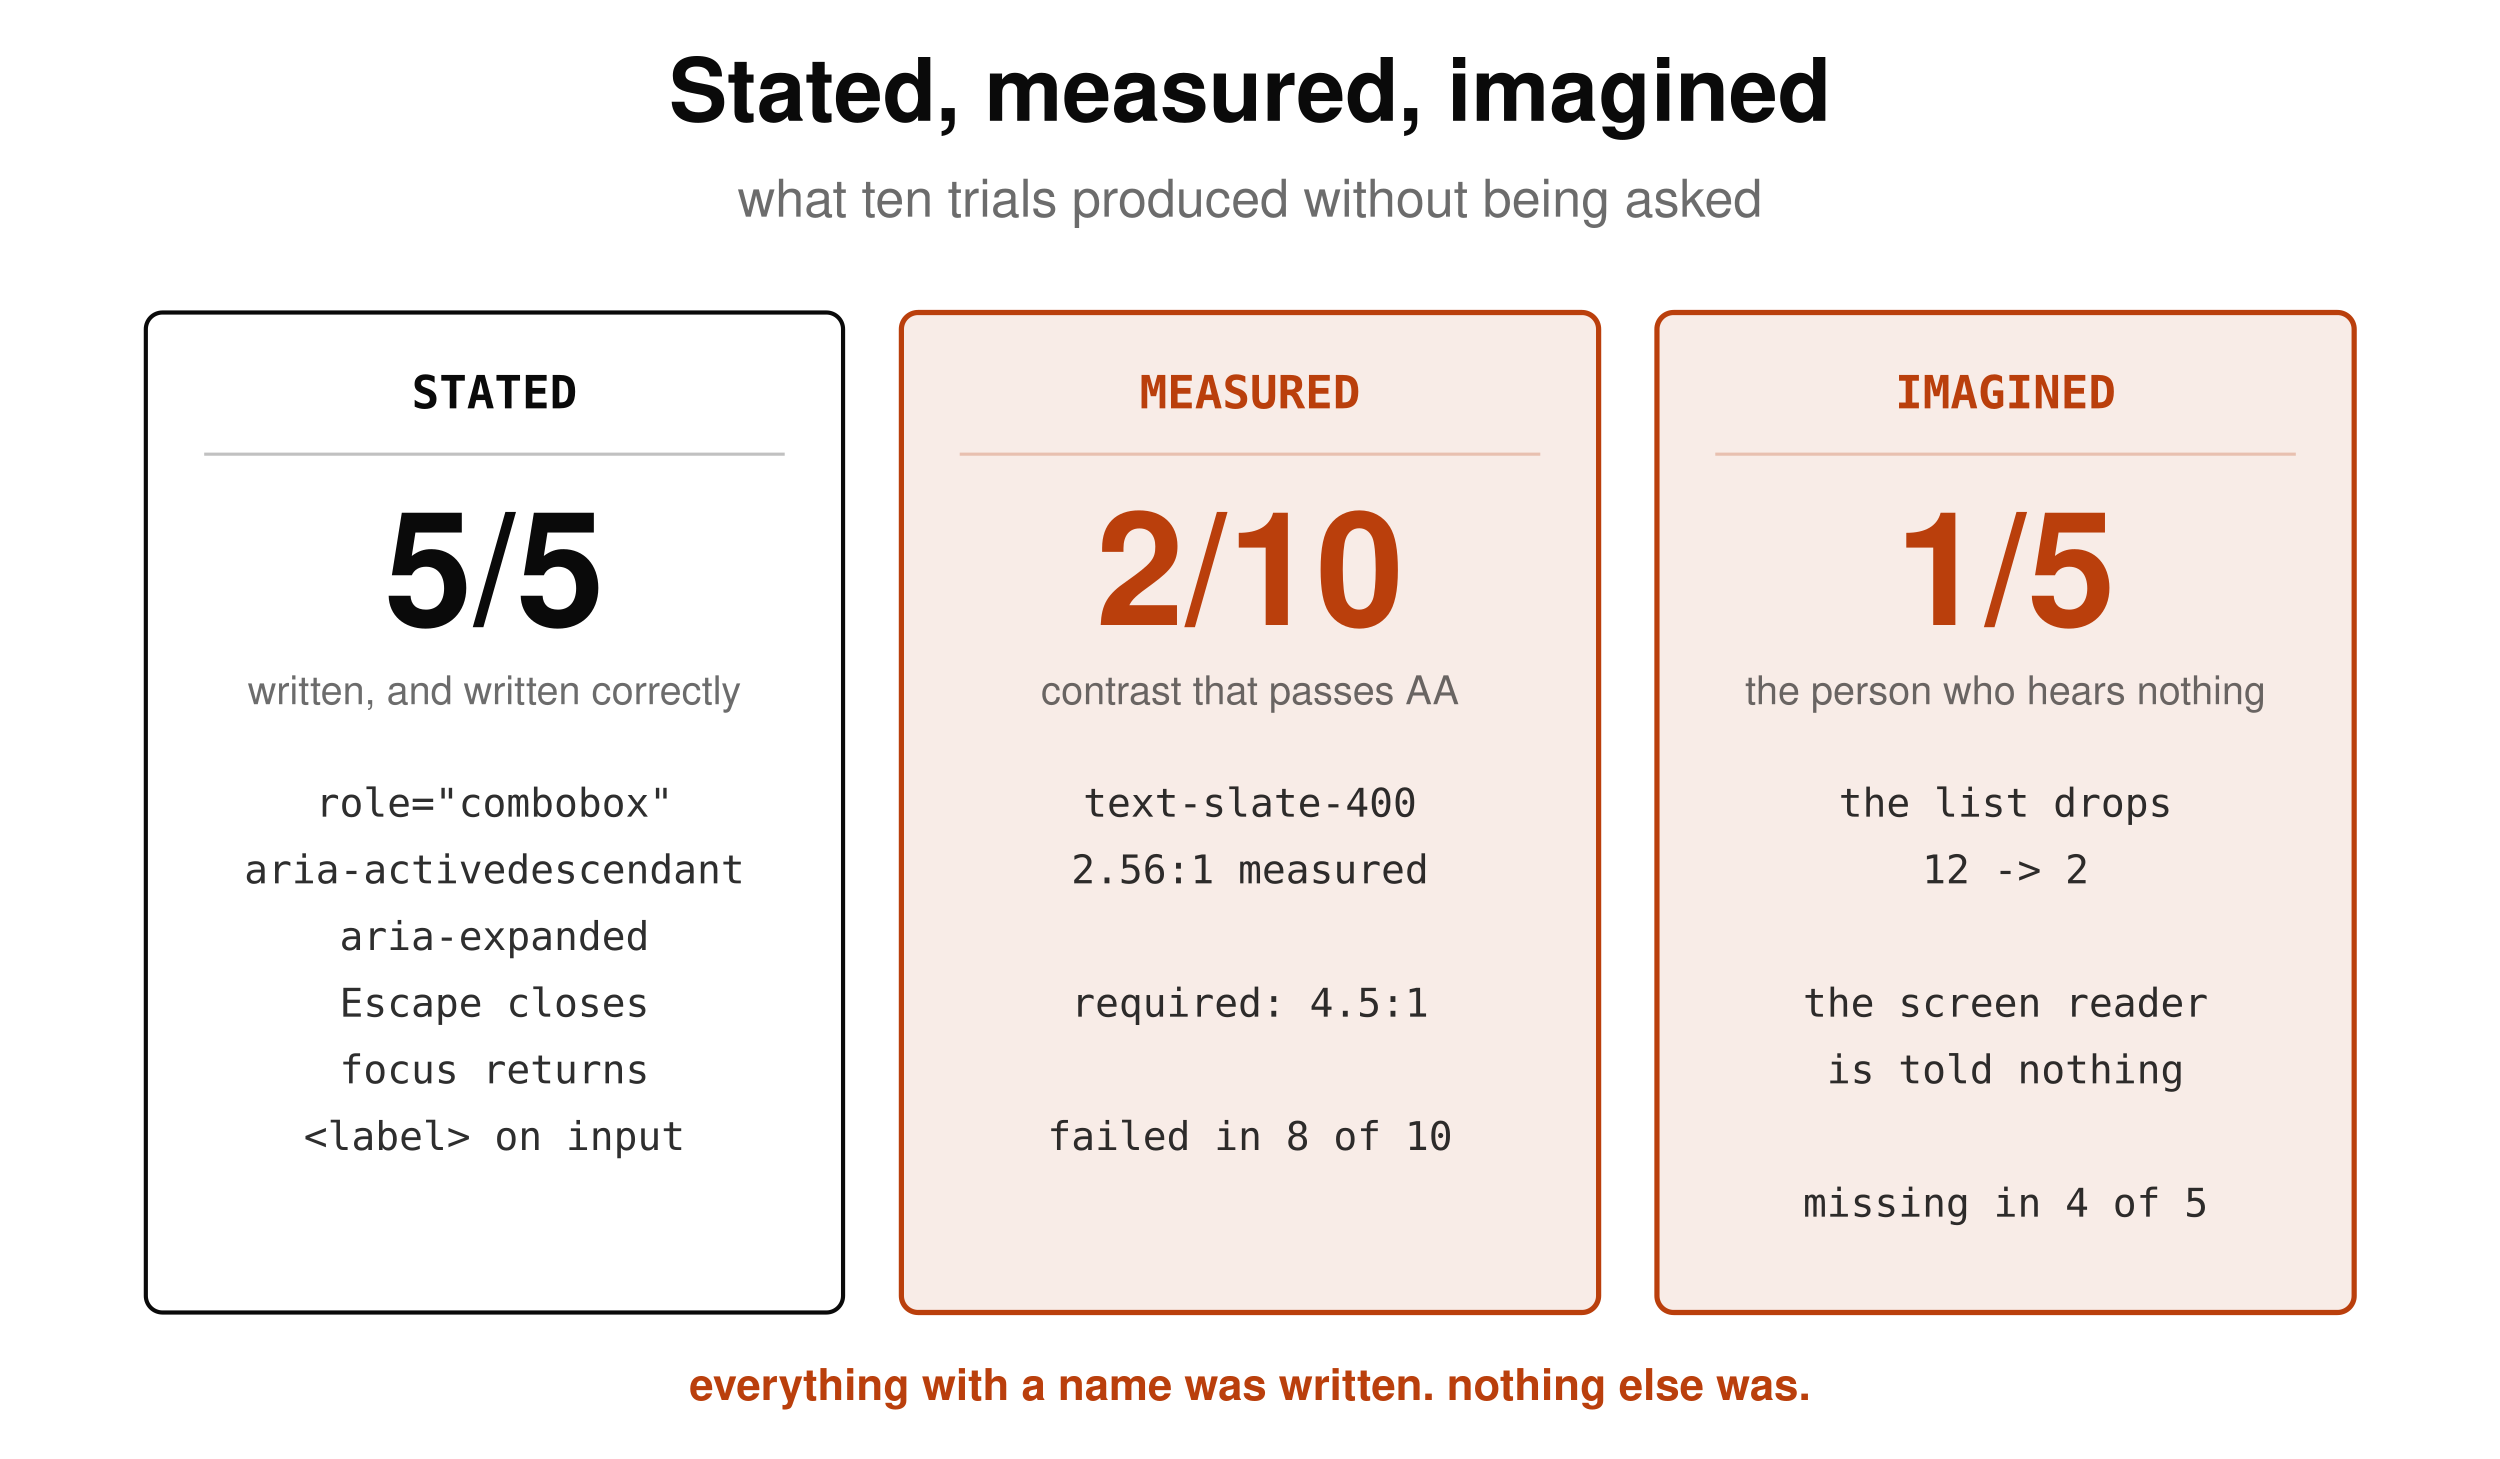
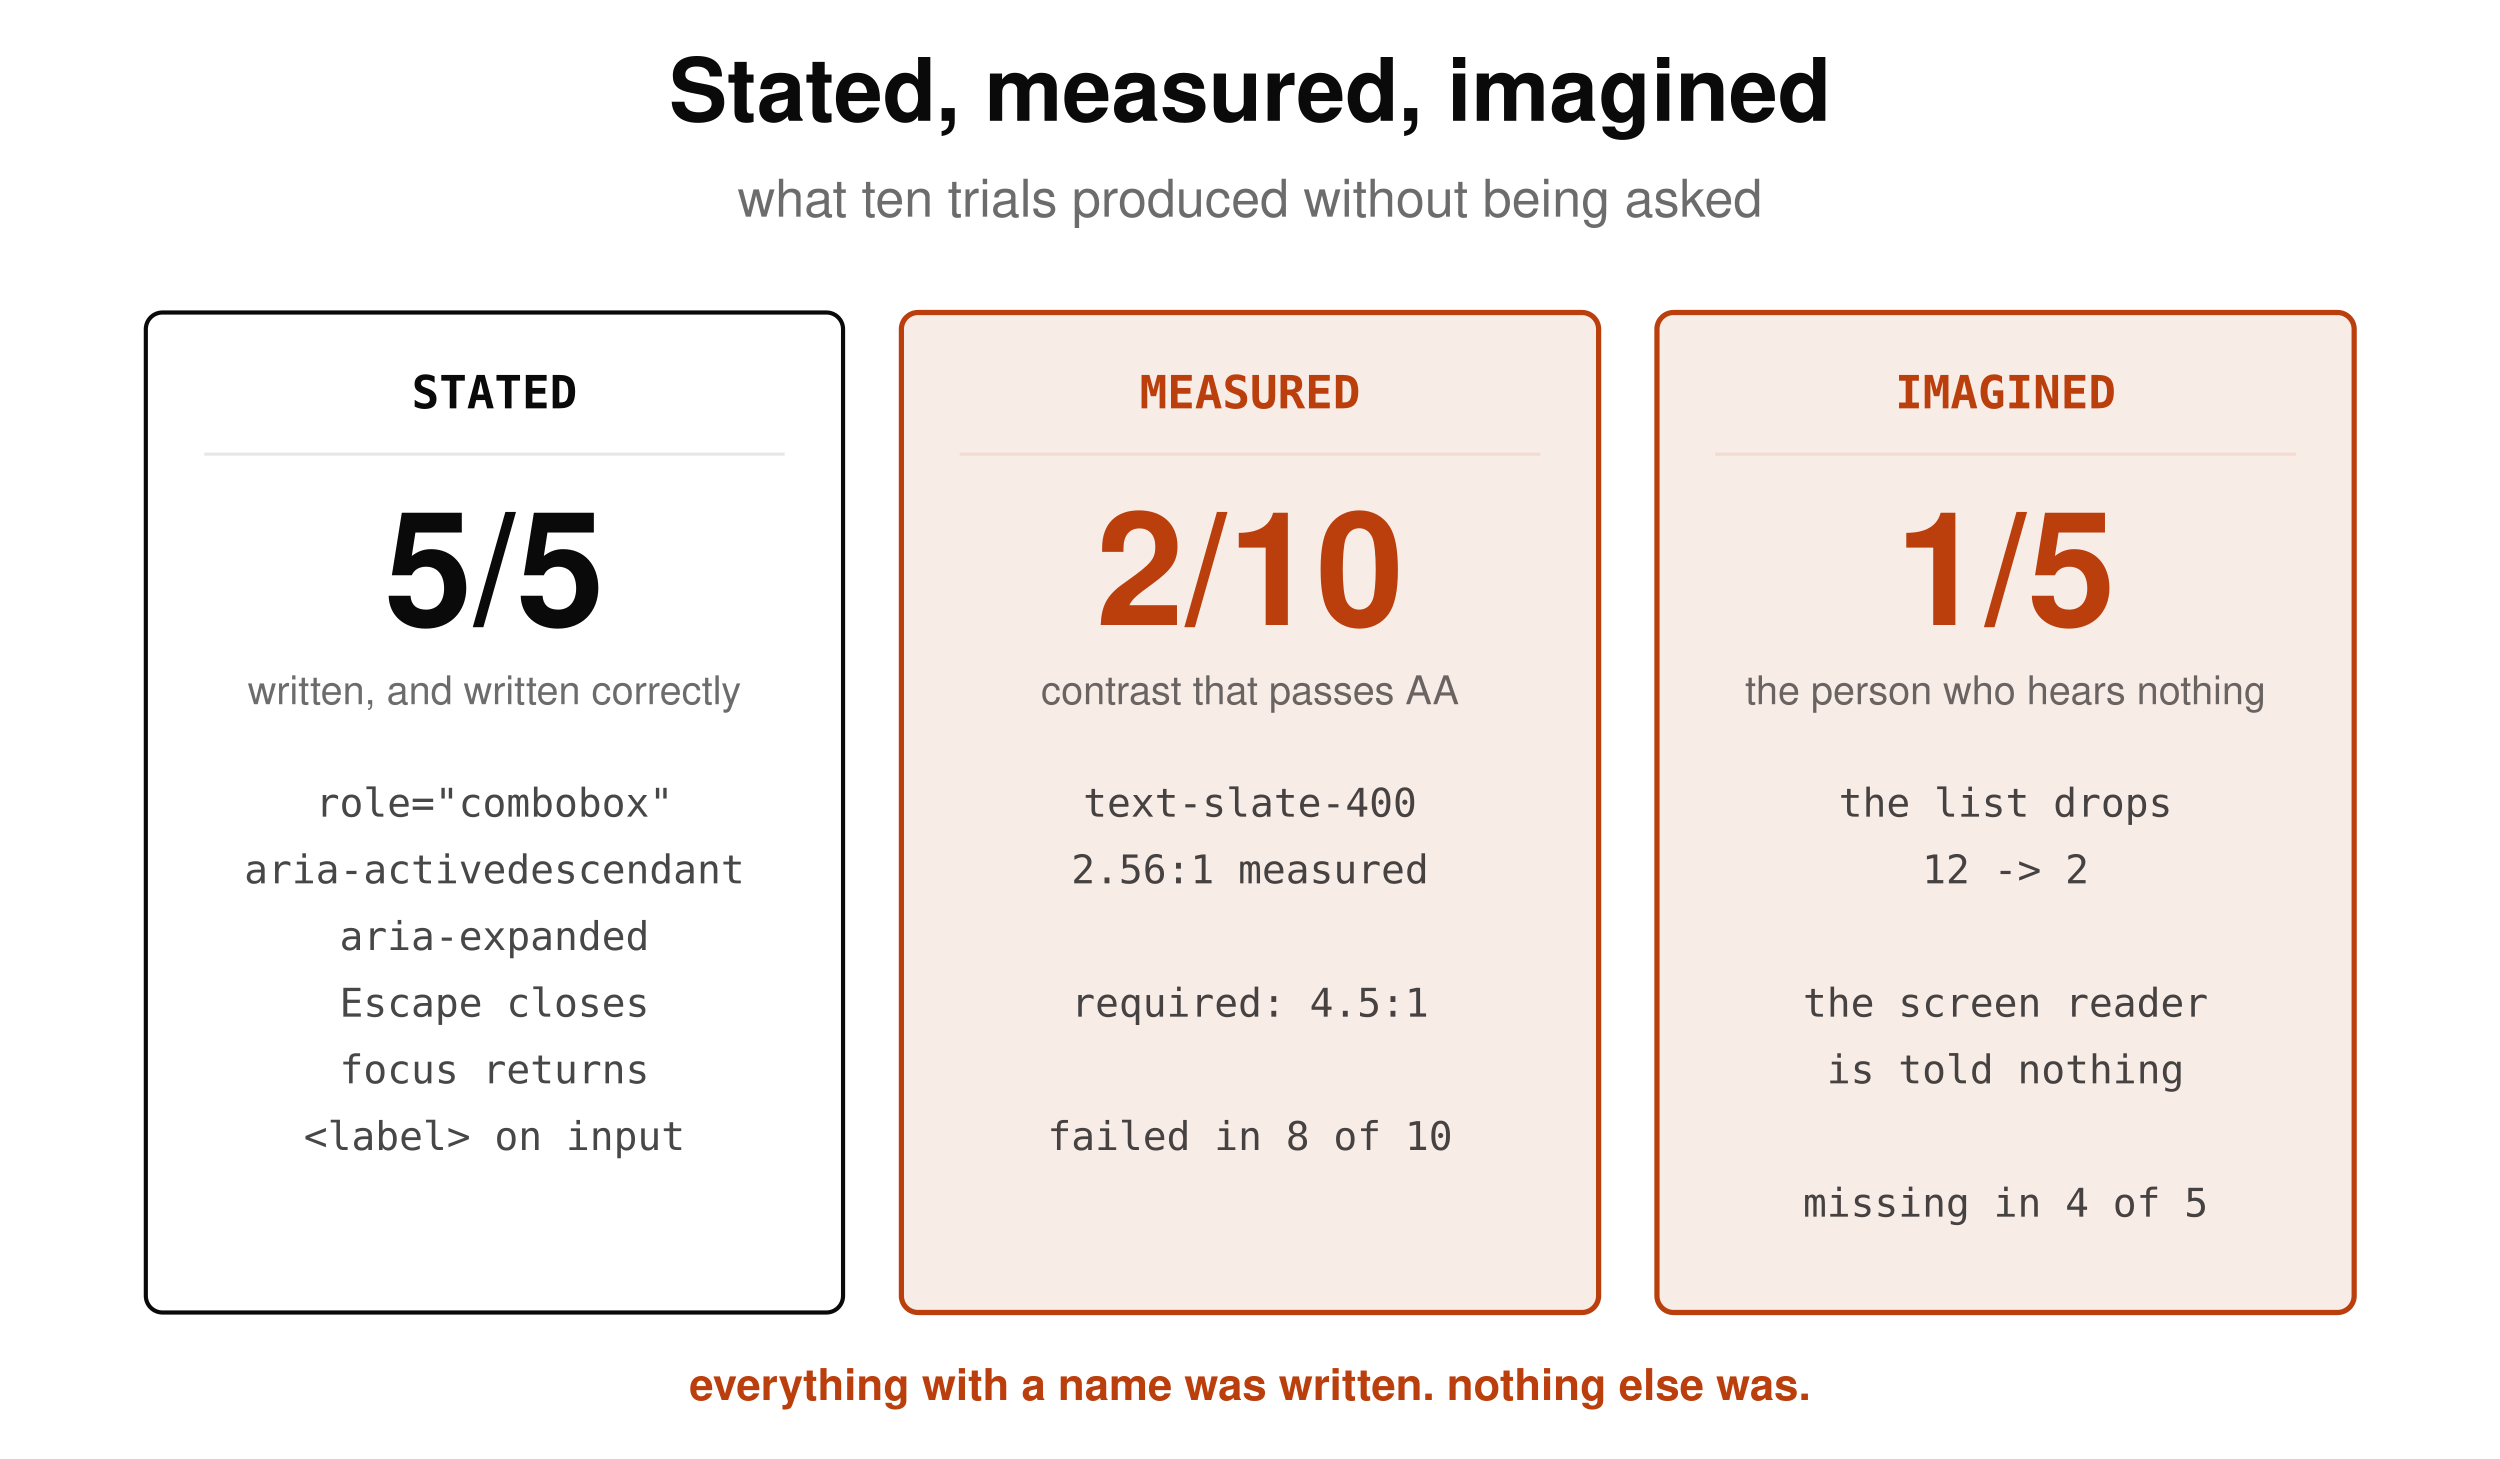
<svg xmlns="http://www.w3.org/2000/svg" viewBox="0 0 1200 700" width="1200" height="700" role="img" aria-labelledby="t d">
  <text x="600" y="58" font-family="Geist, Helvetica, Arial, sans-serif" font-size="42" fill="#0a0a0a" fill-opacity="1" text-anchor="middle" font-weight="700">Stated, measured, imagined</text>
  <text x="600" y="104" font-family="Geist, Helvetica, Arial, sans-serif" font-size="25" fill="#0a0a0a" fill-opacity="0.6" text-anchor="middle" font-weight="400">what ten trials produced without being asked</text>
  <rect x="70" y="150" width="334.667" height="480" rx="8" fill="none" fill-opacity="1" stroke="#0a0a0a" stroke-width="2" />
  <text x="237.333" y="196" font-family="'Geist Mono', Menlo, ui-monospace, monospace" font-size="22" fill="#0a0a0a" fill-opacity="1" text-anchor="middle" font-weight="600">STATED</text>
-   <line x1="98" y1="218" x2="376.667" y2="218" stroke="#0a0a0a" stroke-opacity="0.25" stroke-width="1.5" />
+   <line x1="98" y1="218" x2="376.667" y2="218" stroke="#0a0a0a" stroke-opacity="0.1" stroke-width="1.5" />
  <text x="237.333" y="300" font-family="Geist, Helvetica, Arial, sans-serif" font-size="76" fill="#0a0a0a" fill-opacity="1" text-anchor="middle" font-weight="700">5/5</text>
  <text x="237.333" y="338" font-family="Geist, Helvetica, Arial, sans-serif" font-size="19" fill="#0a0a0a" fill-opacity="0.6" text-anchor="middle" font-weight="400">written, and written correctly</text>
-   <text x="237.333" y="392" font-family="'Geist Mono', Menlo, ui-monospace, monospace" font-size="19" fill="#0a0a0a" fill-opacity="0.85" text-anchor="middle" font-weight="400">role="combobox"</text>
-   <text x="237.333" y="424" font-family="'Geist Mono', Menlo, ui-monospace, monospace" font-size="19" fill="#0a0a0a" fill-opacity="0.85" text-anchor="middle" font-weight="400">aria-activedescendant</text>
-   <text x="237.333" y="456" font-family="'Geist Mono', Menlo, ui-monospace, monospace" font-size="19" fill="#0a0a0a" fill-opacity="0.85" text-anchor="middle" font-weight="400">aria-expanded</text>
-   <text x="237.333" y="488" font-family="'Geist Mono', Menlo, ui-monospace, monospace" font-size="19" fill="#0a0a0a" fill-opacity="0.85" text-anchor="middle" font-weight="400">Escape closes</text>
-   <text x="237.333" y="520" font-family="'Geist Mono', Menlo, ui-monospace, monospace" font-size="19" fill="#0a0a0a" fill-opacity="0.85" text-anchor="middle" font-weight="400">focus returns</text>
-   <text x="237.333" y="552" font-family="'Geist Mono', Menlo, ui-monospace, monospace" font-size="19" fill="#0a0a0a" fill-opacity="0.85" text-anchor="middle" font-weight="400">&lt;label&gt; on input</text>
+   <text x="237.333" y="392" font-family="'Geist Mono', Menlo, ui-monospace, monospace" font-size="19" fill="#0a0a0a" fill-opacity="0.75" text-anchor="middle" font-weight="400">role="combobox"</text>
+   <text x="237.333" y="424" font-family="'Geist Mono', Menlo, ui-monospace, monospace" font-size="19" fill="#0a0a0a" fill-opacity="0.75" text-anchor="middle" font-weight="400">aria-activedescendant</text>
+   <text x="237.333" y="456" font-family="'Geist Mono', Menlo, ui-monospace, monospace" font-size="19" fill="#0a0a0a" fill-opacity="0.75" text-anchor="middle" font-weight="400">aria-expanded</text>
+   <text x="237.333" y="488" font-family="'Geist Mono', Menlo, ui-monospace, monospace" font-size="19" fill="#0a0a0a" fill-opacity="0.75" text-anchor="middle" font-weight="400">Escape closes</text>
+   <text x="237.333" y="520" font-family="'Geist Mono', Menlo, ui-monospace, monospace" font-size="19" fill="#0a0a0a" fill-opacity="0.75" text-anchor="middle" font-weight="400">focus returns</text>
+   <text x="237.333" y="552" font-family="'Geist Mono', Menlo, ui-monospace, monospace" font-size="19" fill="#0a0a0a" fill-opacity="0.75" text-anchor="middle" font-weight="400">&lt;label&gt; on input</text>
  <rect x="432.667" y="150" width="334.667" height="480" rx="8" fill="#ba3f0c" fill-opacity="0.1" stroke="#ba3f0c" stroke-width="2.5" />
  <text x="600" y="196" font-family="'Geist Mono', Menlo, ui-monospace, monospace" font-size="22" fill="#ba3f0c" fill-opacity="1" text-anchor="middle" font-weight="600">MEASURED</text>
-   <line x1="460.667" y1="218" x2="739.333" y2="218" stroke="#ba3f0c" stroke-opacity="0.25" stroke-width="1.5" />
+   <line x1="460.667" y1="218" x2="739.333" y2="218" stroke="#ba3f0c" stroke-opacity="0.1" stroke-width="1.5" />
  <text x="600" y="300" font-family="Geist, Helvetica, Arial, sans-serif" font-size="76" fill="#ba3f0c" fill-opacity="1" text-anchor="middle" font-weight="700">2/10</text>
  <text x="600" y="338" font-family="Geist, Helvetica, Arial, sans-serif" font-size="19" fill="#0a0a0a" fill-opacity="0.6" text-anchor="middle" font-weight="400">contrast that passes AA</text>
-   <text x="600" y="392" font-family="'Geist Mono', Menlo, ui-monospace, monospace" font-size="19" fill="#0a0a0a" fill-opacity="0.85" text-anchor="middle" font-weight="400">text-slate-400</text>
-   <text x="600" y="424" font-family="'Geist Mono', Menlo, ui-monospace, monospace" font-size="19" fill="#0a0a0a" fill-opacity="0.85" text-anchor="middle" font-weight="400">2.56:1 measured</text>
-   <text x="600" y="488" font-family="'Geist Mono', Menlo, ui-monospace, monospace" font-size="19" fill="#0a0a0a" fill-opacity="0.85" text-anchor="middle" font-weight="400">required: 4.5:1</text>
-   <text x="600" y="552" font-family="'Geist Mono', Menlo, ui-monospace, monospace" font-size="19" fill="#0a0a0a" fill-opacity="0.85" text-anchor="middle" font-weight="400">failed in 8 of 10</text>
+   <text x="600" y="392" font-family="'Geist Mono', Menlo, ui-monospace, monospace" font-size="19" fill="#0a0a0a" fill-opacity="0.75" text-anchor="middle" font-weight="400">text-slate-400</text>
+   <text x="600" y="424" font-family="'Geist Mono', Menlo, ui-monospace, monospace" font-size="19" fill="#0a0a0a" fill-opacity="0.75" text-anchor="middle" font-weight="400">2.56:1 measured</text>
+   <text x="600" y="488" font-family="'Geist Mono', Menlo, ui-monospace, monospace" font-size="19" fill="#0a0a0a" fill-opacity="0.75" text-anchor="middle" font-weight="400">required: 4.5:1</text>
+   <text x="600" y="552" font-family="'Geist Mono', Menlo, ui-monospace, monospace" font-size="19" fill="#0a0a0a" fill-opacity="0.75" text-anchor="middle" font-weight="400">failed in 8 of 10</text>
  <rect x="795.333" y="150" width="334.667" height="480" rx="8" fill="#ba3f0c" fill-opacity="0.1" stroke="#ba3f0c" stroke-width="2.5" />
  <text x="962.667" y="196" font-family="'Geist Mono', Menlo, ui-monospace, monospace" font-size="22" fill="#ba3f0c" fill-opacity="1" text-anchor="middle" font-weight="600">IMAGINED</text>
-   <line x1="823.333" y1="218" x2="1102" y2="218" stroke="#ba3f0c" stroke-opacity="0.25" stroke-width="1.5" />
+   <line x1="823.333" y1="218" x2="1102" y2="218" stroke="#ba3f0c" stroke-opacity="0.1" stroke-width="1.5" />
  <text x="962.667" y="300" font-family="Geist, Helvetica, Arial, sans-serif" font-size="76" fill="#ba3f0c" fill-opacity="1" text-anchor="middle" font-weight="700">1/5</text>
  <text x="962.667" y="338" font-family="Geist, Helvetica, Arial, sans-serif" font-size="19" fill="#0a0a0a" fill-opacity="0.6" text-anchor="middle" font-weight="400">the person who hears nothing</text>
-   <text x="962.667" y="392" font-family="'Geist Mono', Menlo, ui-monospace, monospace" font-size="19" fill="#0a0a0a" fill-opacity="0.85" text-anchor="middle" font-weight="400">the list drops</text>
-   <text x="962.667" y="424" font-family="'Geist Mono', Menlo, ui-monospace, monospace" font-size="19" fill="#0a0a0a" fill-opacity="0.85" text-anchor="middle" font-weight="400">12 -&gt; 2</text>
-   <text x="962.667" y="488" font-family="'Geist Mono', Menlo, ui-monospace, monospace" font-size="19" fill="#0a0a0a" fill-opacity="0.85" text-anchor="middle" font-weight="400">the screen reader</text>
-   <text x="962.667" y="520" font-family="'Geist Mono', Menlo, ui-monospace, monospace" font-size="19" fill="#0a0a0a" fill-opacity="0.85" text-anchor="middle" font-weight="400">is told nothing</text>
-   <text x="962.667" y="584" font-family="'Geist Mono', Menlo, ui-monospace, monospace" font-size="19" fill="#0a0a0a" fill-opacity="0.85" text-anchor="middle" font-weight="400">missing in 4 of 5</text>
+   <text x="962.667" y="392" font-family="'Geist Mono', Menlo, ui-monospace, monospace" font-size="19" fill="#0a0a0a" fill-opacity="0.75" text-anchor="middle" font-weight="400">the list drops</text>
+   <text x="962.667" y="424" font-family="'Geist Mono', Menlo, ui-monospace, monospace" font-size="19" fill="#0a0a0a" fill-opacity="0.75" text-anchor="middle" font-weight="400">12 -&gt; 2</text>
+   <text x="962.667" y="488" font-family="'Geist Mono', Menlo, ui-monospace, monospace" font-size="19" fill="#0a0a0a" fill-opacity="0.75" text-anchor="middle" font-weight="400">the screen reader</text>
+   <text x="962.667" y="520" font-family="'Geist Mono', Menlo, ui-monospace, monospace" font-size="19" fill="#0a0a0a" fill-opacity="0.75" text-anchor="middle" font-weight="400">is told nothing</text>
+   <text x="962.667" y="584" font-family="'Geist Mono', Menlo, ui-monospace, monospace" font-size="19" fill="#0a0a0a" fill-opacity="0.75" text-anchor="middle" font-weight="400">missing in 4 of 5</text>
  <text x="600" y="672" font-family="Geist, Helvetica, Arial, sans-serif" font-size="21" fill="#ba3f0c" fill-opacity="1" text-anchor="middle" font-weight="600">everything with a name was written. nothing else was.</text>
</svg>
